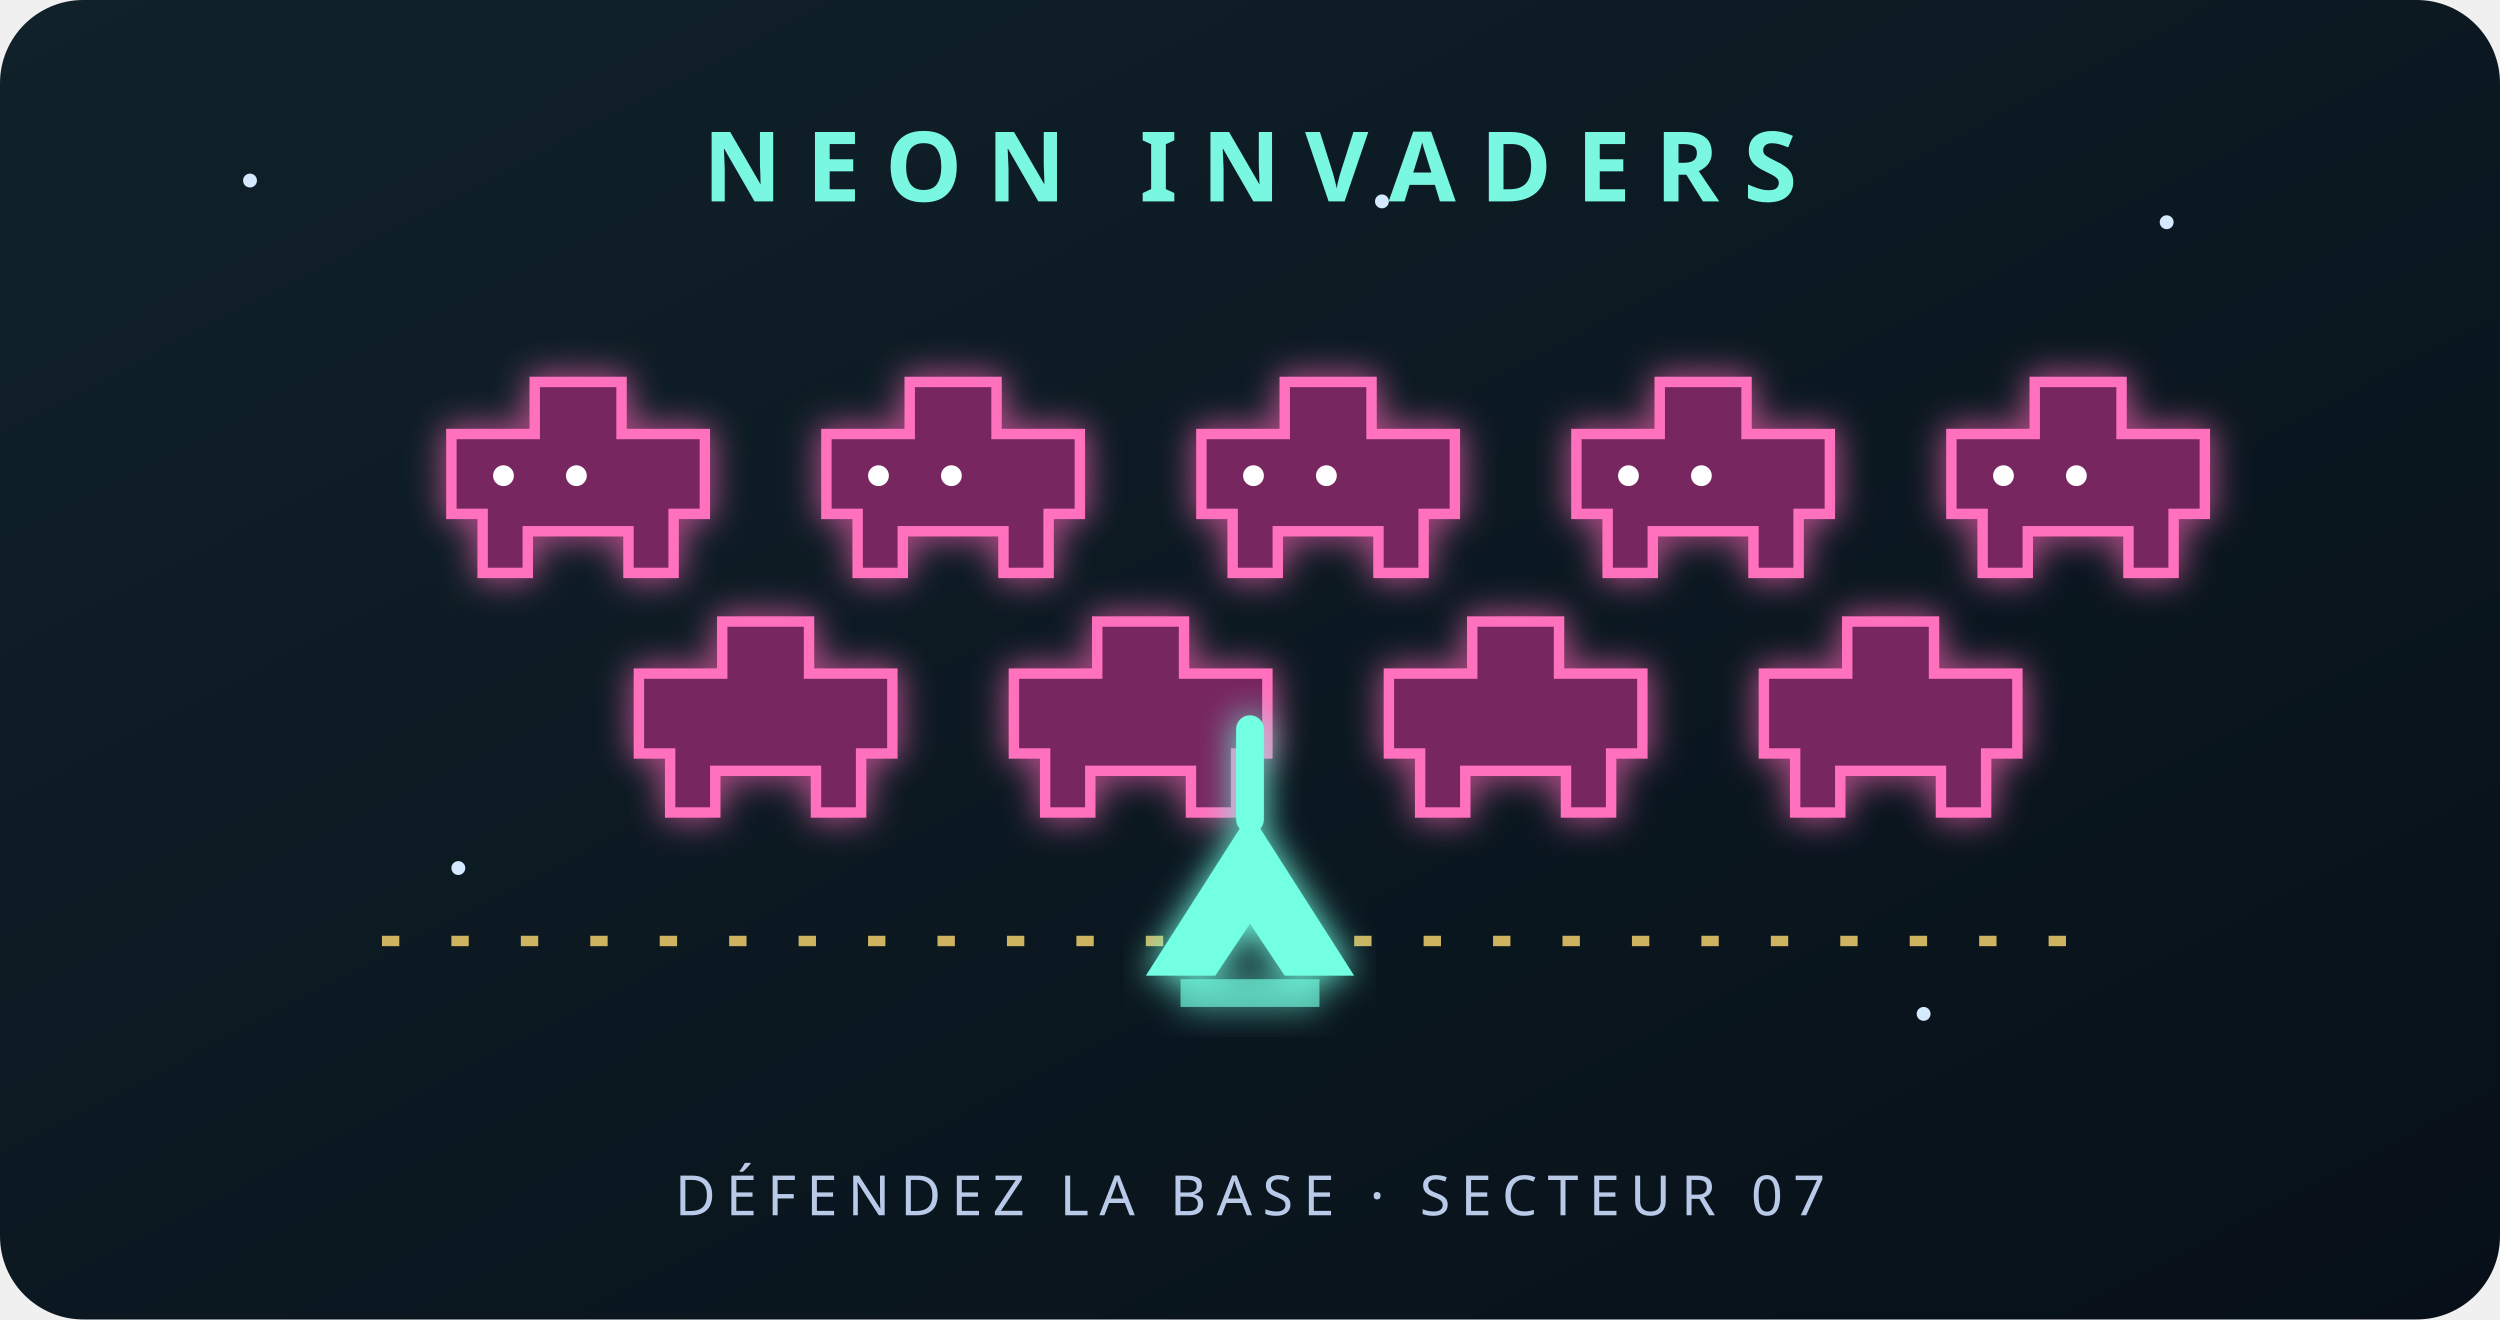
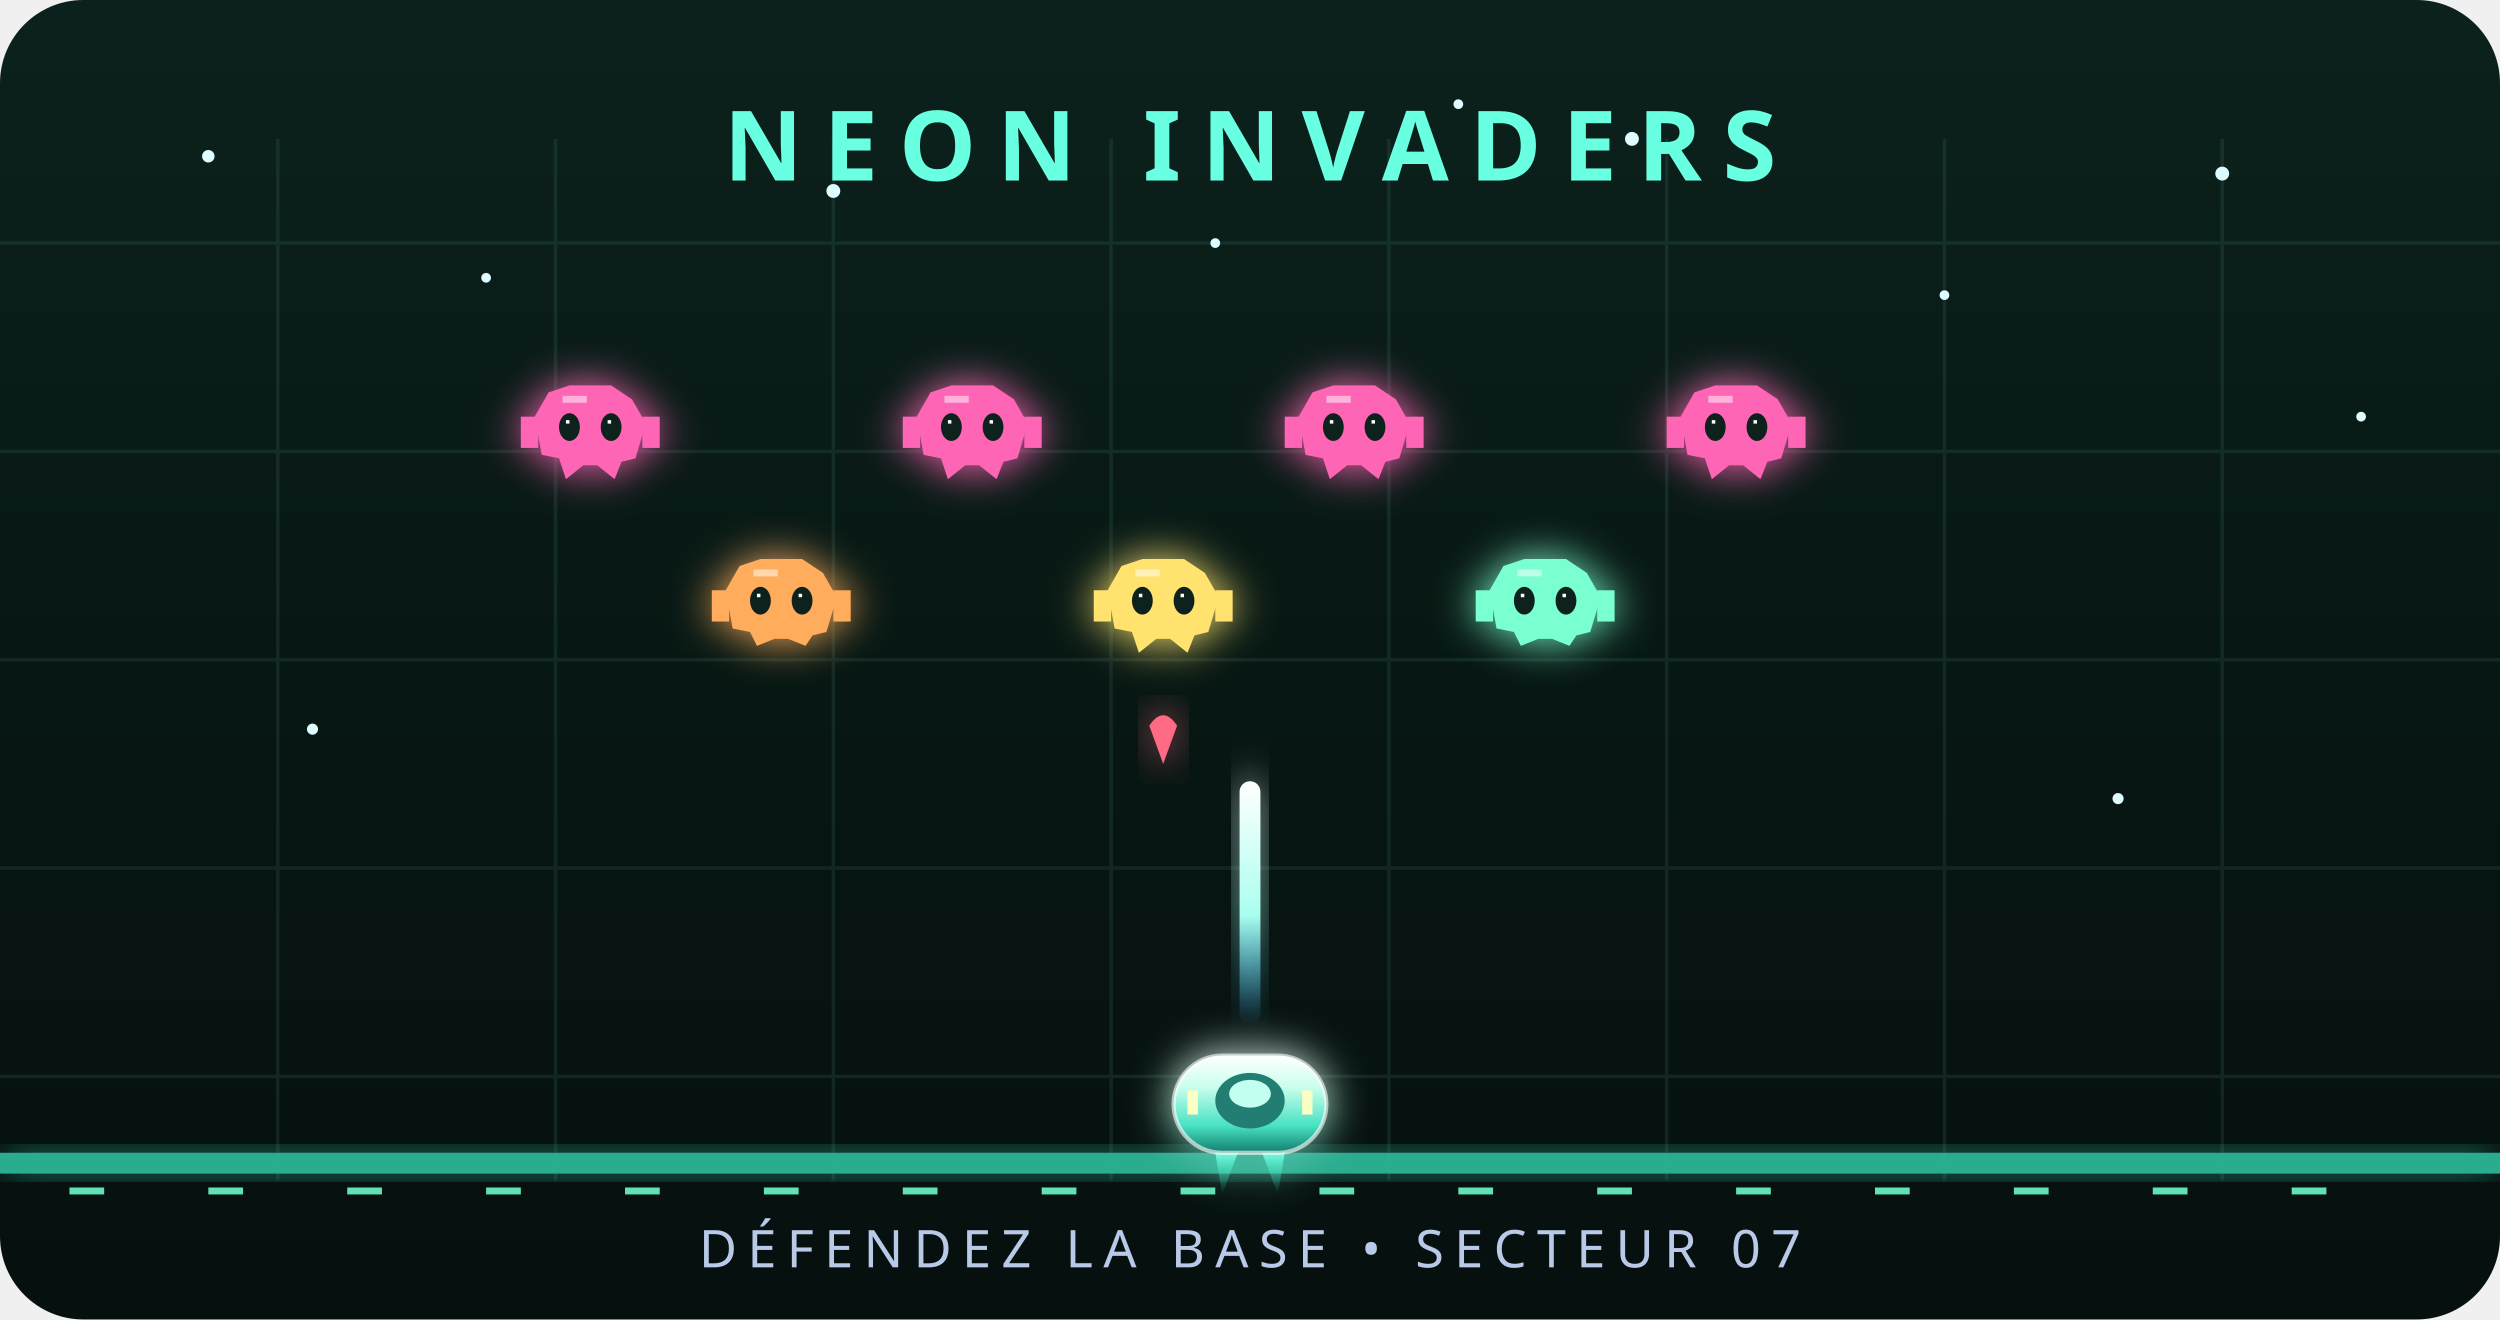
<svg xmlns="http://www.w3.org/2000/svg" viewBox="0 0 720 380" role="img" aria-labelledby="title desc">
  <defs>
-     <linearGradient id="bg" y2="1">
-       <stop stop-color="#10212a" />
-       <stop offset="1" stop-color="#071018" />
+     <linearGradient id="bg" x1="0" y1="0" x2="0" y2="1">
+       <stop offset="0" stop-color="#0c211d" />
+       <stop offset="0.52" stop-color="#071713" />
+       <stop offset="1" stop-color="#06100f" />
    </linearGradient>
-     <filter id="glow">
-       <feGaussianBlur stdDeviation="5" result="b" />
+     <linearGradient id="player" x1="0" y1="0" x2="0" y2="1">
+       <stop offset="0" stop-color="#ffffff" />
+       <stop offset="0.32" stop-color="#caffed" />
+       <stop offset="0.72" stop-color="#48e2c3" />
+       <stop offset="1" stop-color="#137d6d" />
+     </linearGradient>
+     <linearGradient id="flame" x1="0" y1="0" x2="0" y2="1">
+       <stop offset="0" stop-color="#fff3a0" />
+       <stop offset="0.4" stop-color="#73ffe2" stop-opacity="0.8" />
+       <stop offset="1" stop-color="#00b998" stop-opacity="0" />
+     </linearGradient>
+     <linearGradient id="beam" x1="0" y1="1" x2="0" y2="0">
+       <stop offset="0" stop-color="#37bfff" stop-opacity="0" />
+       <stop offset="0.45" stop-color="#aaffef" />
+       <stop offset="1" stop-color="#ffffff" />
+     </linearGradient>
+     <filter id="glow" x="-40%" y="-40%" width="180%" height="180%">
+       <feGaussianBlur stdDeviation="6" result="b" />
      <feMerge>
        <feMergeNode in="b" />
        <feMergeNode in="SourceGraphic" />
      </feMerge>
    </filter>
  </defs>
  <rect width="720" height="380" rx="24" fill="url(#bg)" />
-   <g fill="#d5e9ff">
-     <circle cx="72" cy="52" r="2" />
-     <circle cx="624" cy="64" r="2" />
-     <circle cx="554" cy="292" r="2" />
-     <circle cx="132" cy="250" r="2" />
-     <circle cx="398" cy="58" r="2" />
+   <g fill="#dffcff">
+     <circle cx="60" cy="45" r="1.8" />
+     <circle cx="140" cy="80" r="1.4" />
+     <circle cx="240" cy="55" r="2" />
+     <circle cx="350" cy="70" r="1.4" />
+     <circle cx="470" cy="40" r="2" />
+     <circle cx="560" cy="85" r="1.4" />
+     <circle cx="640" cy="50" r="2" />
+     <circle cx="680" cy="120" r="1.4" />
+     <circle cx="90" cy="210" r="1.6" />
+     <circle cx="610" cy="230" r="1.6" />
+     <circle cx="420" cy="30" r="1.4" />
  </g>
-   <text x="360" y="58" text-anchor="middle" fill="#7af7e0" font-family="system-ui" font-weight="800" font-size="28" letter-spacing="7">NEON INVADERS</text>
-   <g filter="url(#glow)" stroke="#ff70bd" stroke-width="3" fill="#77275f">
-     <path d="M130 125h24v-15h25v15h24v23h-9v17h-13v-12h-29v12h-13v-17h-9z" />
-     <path d="M238 125h24v-15h25v15h24v23h-9v17h-13v-12h-29v12h-13v-17h-9z" />
-     <path d="M346 125h24v-15h25v15h24v23h-9v17h-13v-12h-29v12h-13v-17h-9z" />
-     <path d="M454 125h24v-15h25v15h24v23h-9v17h-13v-12h-29v12h-13v-17h-9z" />
-     <path d="M562 125h24v-15h25v15h24v23h-9v17h-13v-12h-29v12h-13v-17h-9z" />
-     <path d="M184 194h24v-15h25v15h24v23h-9v17h-13v-12h-29v12h-13v-17h-9z" />
-     <path d="M292 194h24v-15h25v15h24v23h-9v17h-13v-12h-29v12h-13v-17h-9z" />
-     <path d="M400 194h24v-15h25v15h24v23h-9v17h-13v-12h-29v12h-13v-17h-9z" />
-     <path d="M508 194h24v-15h25v15h24v23h-9v17h-13v-12h-29v12h-13v-17h-9z" />
+   <g stroke="#9bfff0" stroke-width="1" opacity="0.08">
+     <path d="M0 70h720M0 130h720M0 190h720M0 250h720M0 310h720" />
+     <path d="M80 40v300M160 40v300M240 40v300M320 40v300M400 40v300M480 40v300M560 40v300M640 40v300" />
  </g>
-   <g fill="#fff">
-     <circle cx="145" cy="137" r="3" />
-     <circle cx="166" cy="137" r="3" />
-     <circle cx="253" cy="137" r="3" />
-     <circle cx="274" cy="137" r="3" />
-     <circle cx="361" cy="137" r="3" />
-     <circle cx="382" cy="137" r="3" />
-     <circle cx="469" cy="137" r="3" />
-     <circle cx="490" cy="137" r="3" />
-     <circle cx="577" cy="137" r="3" />
-     <circle cx="598" cy="137" r="3" />
+   <text x="360" y="52" text-anchor="middle" fill="#69ffe1" font-family="system-ui,Segoe UI,sans-serif" font-weight="800" font-size="28" letter-spacing="6">NEON INVADERS</text>
+   <g filter="url(#glow)">
+     <g transform="translate(170 125)" fill="#ff65b5">
+       <path d="M-16 -5 L-12 -12 L-6 -14 L6 -14 L12 -10 L16 -3 L13 7 L9 8 L7 13 L2 9 L-2 9 L-7 13 L-9 7 L-14 6 Z" />
+       <rect x="-20" y="-5" width="5" height="9" />
+       <rect x="15" y="-5" width="5" height="9" />
+       <g fill="#10201c">
+         <ellipse cx="-6" cy="-2" rx="3" ry="4" />
+         <ellipse cx="6" cy="-2" rx="3" ry="4" />
+       </g>
+       <g fill="#fff">
+         <rect x="-7" y="-4" width="1" height="1" />
+         <rect x="5" y="-4" width="1" height="1" />
+       </g>
+       <rect x="-8" y="-11" width="7" height="2" fill="#fff" opacity="0.5" />
+     </g>
+     <g transform="translate(280 125)" fill="#ff65b5">
+       <path d="M-16 -5 L-12 -12 L-6 -14 L6 -14 L12 -10 L16 -3 L13 7 L9 8 L7 13 L2 9 L-2 9 L-7 13 L-9 7 L-14 6 Z" />
+       <rect x="-20" y="-5" width="5" height="9" />
+       <rect x="15" y="-5" width="5" height="9" />
+       <g fill="#10201c">
+         <ellipse cx="-6" cy="-2" rx="3" ry="4" />
+         <ellipse cx="6" cy="-2" rx="3" ry="4" />
+       </g>
+       <g fill="#fff">
+         <rect x="-7" y="-4" width="1" height="1" />
+         <rect x="5" y="-4" width="1" height="1" />
+       </g>
+       <rect x="-8" y="-11" width="7" height="2" fill="#fff" opacity="0.5" />
+     </g>
+     <g transform="translate(390 125)" fill="#ff65b5">
+       <path d="M-16 -5 L-12 -12 L-6 -14 L6 -14 L12 -10 L16 -3 L13 7 L9 8 L7 13 L2 9 L-2 9 L-7 13 L-9 7 L-14 6 Z" />
+       <rect x="-20" y="-5" width="5" height="9" />
+       <rect x="15" y="-5" width="5" height="9" />
+       <g fill="#10201c">
+         <ellipse cx="-6" cy="-2" rx="3" ry="4" />
+         <ellipse cx="6" cy="-2" rx="3" ry="4" />
+       </g>
+       <g fill="#fff">
+         <rect x="-7" y="-4" width="1" height="1" />
+         <rect x="5" y="-4" width="1" height="1" />
+       </g>
+       <rect x="-8" y="-11" width="7" height="2" fill="#fff" opacity="0.5" />
+     </g>
+     <g transform="translate(500 125)" fill="#ff65b5">
+       <path d="M-16 -5 L-12 -12 L-6 -14 L6 -14 L12 -10 L16 -3 L13 7 L9 8 L7 13 L2 9 L-2 9 L-7 13 L-9 7 L-14 6 Z" />
+       <rect x="-20" y="-5" width="5" height="9" />
+       <rect x="15" y="-5" width="5" height="9" />
+       <g fill="#10201c">
+         <ellipse cx="-6" cy="-2" rx="3" ry="4" />
+         <ellipse cx="6" cy="-2" rx="3" ry="4" />
+       </g>
+       <g fill="#fff">
+         <rect x="-7" y="-4" width="1" height="1" />
+         <rect x="5" y="-4" width="1" height="1" />
+       </g>
+       <rect x="-8" y="-11" width="7" height="2" fill="#fff" opacity="0.5" />
+     </g>
+     <g transform="translate(225 175)" fill="#ffad5c">
+       <path d="M-16 -5 L-12 -12 L-6 -14 L6 -14 L12 -10 L16 -3 L13 7 L9 8 L7 11 L2 9 L-2 9 L-7 11 L-9 7 L-14 6 Z" />
+       <rect x="-20" y="-5" width="5" height="9" />
+       <rect x="15" y="-5" width="5" height="9" />
+       <g fill="#10201c">
+         <ellipse cx="-6" cy="-2" rx="3" ry="4" />
+         <ellipse cx="6" cy="-2" rx="3" ry="4" />
+       </g>
+       <g fill="#fff">
+         <rect x="-7" y="-4" width="1" height="1" />
+         <rect x="5" y="-4" width="1" height="1" />
+       </g>
+       <rect x="-8" y="-11" width="7" height="2" fill="#fff" opacity="0.5" />
+     </g>
+     <g transform="translate(335 175)" fill="#ffe36e">
+       <path d="M-16 -5 L-12 -12 L-6 -14 L6 -14 L12 -10 L16 -3 L13 7 L9 8 L7 13 L2 9 L-2 9 L-7 13 L-9 7 L-14 6 Z" />
+       <rect x="-20" y="-5" width="5" height="9" />
+       <rect x="15" y="-5" width="5" height="9" />
+       <g fill="#10201c">
+         <ellipse cx="-6" cy="-2" rx="3" ry="4" />
+         <ellipse cx="6" cy="-2" rx="3" ry="4" />
+       </g>
+       <g fill="#fff">
+         <rect x="-7" y="-4" width="1" height="1" />
+         <rect x="5" y="-4" width="1" height="1" />
+       </g>
+       <rect x="-8" y="-11" width="7" height="2" fill="#fff" opacity="0.5" />
+     </g>
+     <g transform="translate(445 175)" fill="#79ffd0">
+       <path d="M-16 -5 L-12 -12 L-6 -14 L6 -14 L12 -10 L16 -3 L13 7 L9 8 L7 11 L2 9 L-2 9 L-7 11 L-9 7 L-14 6 Z" />
+       <rect x="-20" y="-5" width="5" height="9" />
+       <rect x="15" y="-5" width="5" height="9" />
+       <g fill="#10201c">
+         <ellipse cx="-6" cy="-2" rx="3" ry="4" />
+         <ellipse cx="6" cy="-2" rx="3" ry="4" />
+       </g>
+       <g fill="#fff">
+         <rect x="-7" y="-4" width="1" height="1" />
+         <rect x="5" y="-4" width="1" height="1" />
+       </g>
+       <rect x="-8" y="-11" width="7" height="2" fill="#fff" opacity="0.5" />
+     </g>
  </g>
-   <path d="M110 271h500" stroke="#ffdb70" stroke-width="3" stroke-dasharray="5 15" opacity=".8" />
-   <g transform="translate(360 278)" filter="url(#glow)" fill="#72ffe2">
-     <path d="M0-44l-30 47h20L0-12 10 3h20z" />
-     <rect x="-4" y="-72" width="8" height="34" rx="4" />
-     <path d="M-20 4h40v8h-40z" opacity=".65" />
+   <g filter="url(#glow)">
+     <path d="M335 220 L331 209 Q335 203 339 209 Z" fill="#ff6b85" />
  </g>
-   <text x="360" y="350" text-anchor="middle" fill="#b9c9e8" font-family="system-ui" font-size="16" letter-spacing="3">DÉFENDEZ LA BASE · SECTEUR 07</text>
+   <rect x="357" y="225" width="6" height="70" rx="3" fill="url(#beam)" filter="url(#glow)" />
+   <rect x="0" y="332" width="720" height="6" fill="#2ebd9c" filter="url(#glow)" opacity="0.9" />
+   <g fill="#69f8c7" opacity="0.9">
+     <rect x="20" y="342" width="10" height="2" />
+     <rect x="60" y="342" width="10" height="2" />
+     <rect x="100" y="342" width="10" height="2" />
+     <rect x="140" y="342" width="10" height="2" />
+     <rect x="180" y="342" width="10" height="2" />
+     <rect x="220" y="342" width="10" height="2" />
+     <rect x="260" y="342" width="10" height="2" />
+     <rect x="300" y="342" width="10" height="2" />
+     <rect x="340" y="342" width="10" height="2" />
+     <rect x="380" y="342" width="10" height="2" />
+     <rect x="420" y="342" width="10" height="2" />
+     <rect x="460" y="342" width="10" height="2" />
+     <rect x="500" y="342" width="10" height="2" />
+     <rect x="540" y="342" width="10" height="2" />
+     <rect x="580" y="342" width="10" height="2" />
+     <rect x="620" y="342" width="10" height="2" />
+     <rect x="660" y="342" width="10" height="2" />
+   </g>
+   <g transform="translate(360 318)" filter="url(#glow)">
+     <path d="M-11 8 L-8 26 L-2 10 Z" fill="url(#flame)" />
+     <path d="M11 8 L8 26 L2 10 Z" fill="url(#flame)" />
+     <rect x="-22" y="-14" width="44" height="28" rx="14" fill="url(#player)" stroke="#ffffff" stroke-opacity="0.6" stroke-width="1.2" />
+     <ellipse cx="0" cy="-1" rx="10" ry="8" fill="#237d73" />
+     <ellipse cx="0" cy="-3" rx="6" ry="4" fill="#c2fff1" />
+     <rect x="-18" y="-4" width="3" height="7" fill="#faffc4" />
+     <rect x="15" y="-4" width="3" height="7" fill="#faffc4" />
+   </g>
+   <text x="360" y="365" text-anchor="middle" fill="#b9c9e8" font-family="system-ui,Segoe UI,sans-serif" font-size="15" letter-spacing="3">DÉFENDEZ LA BASE • SECTEUR 07</text>
</svg>
